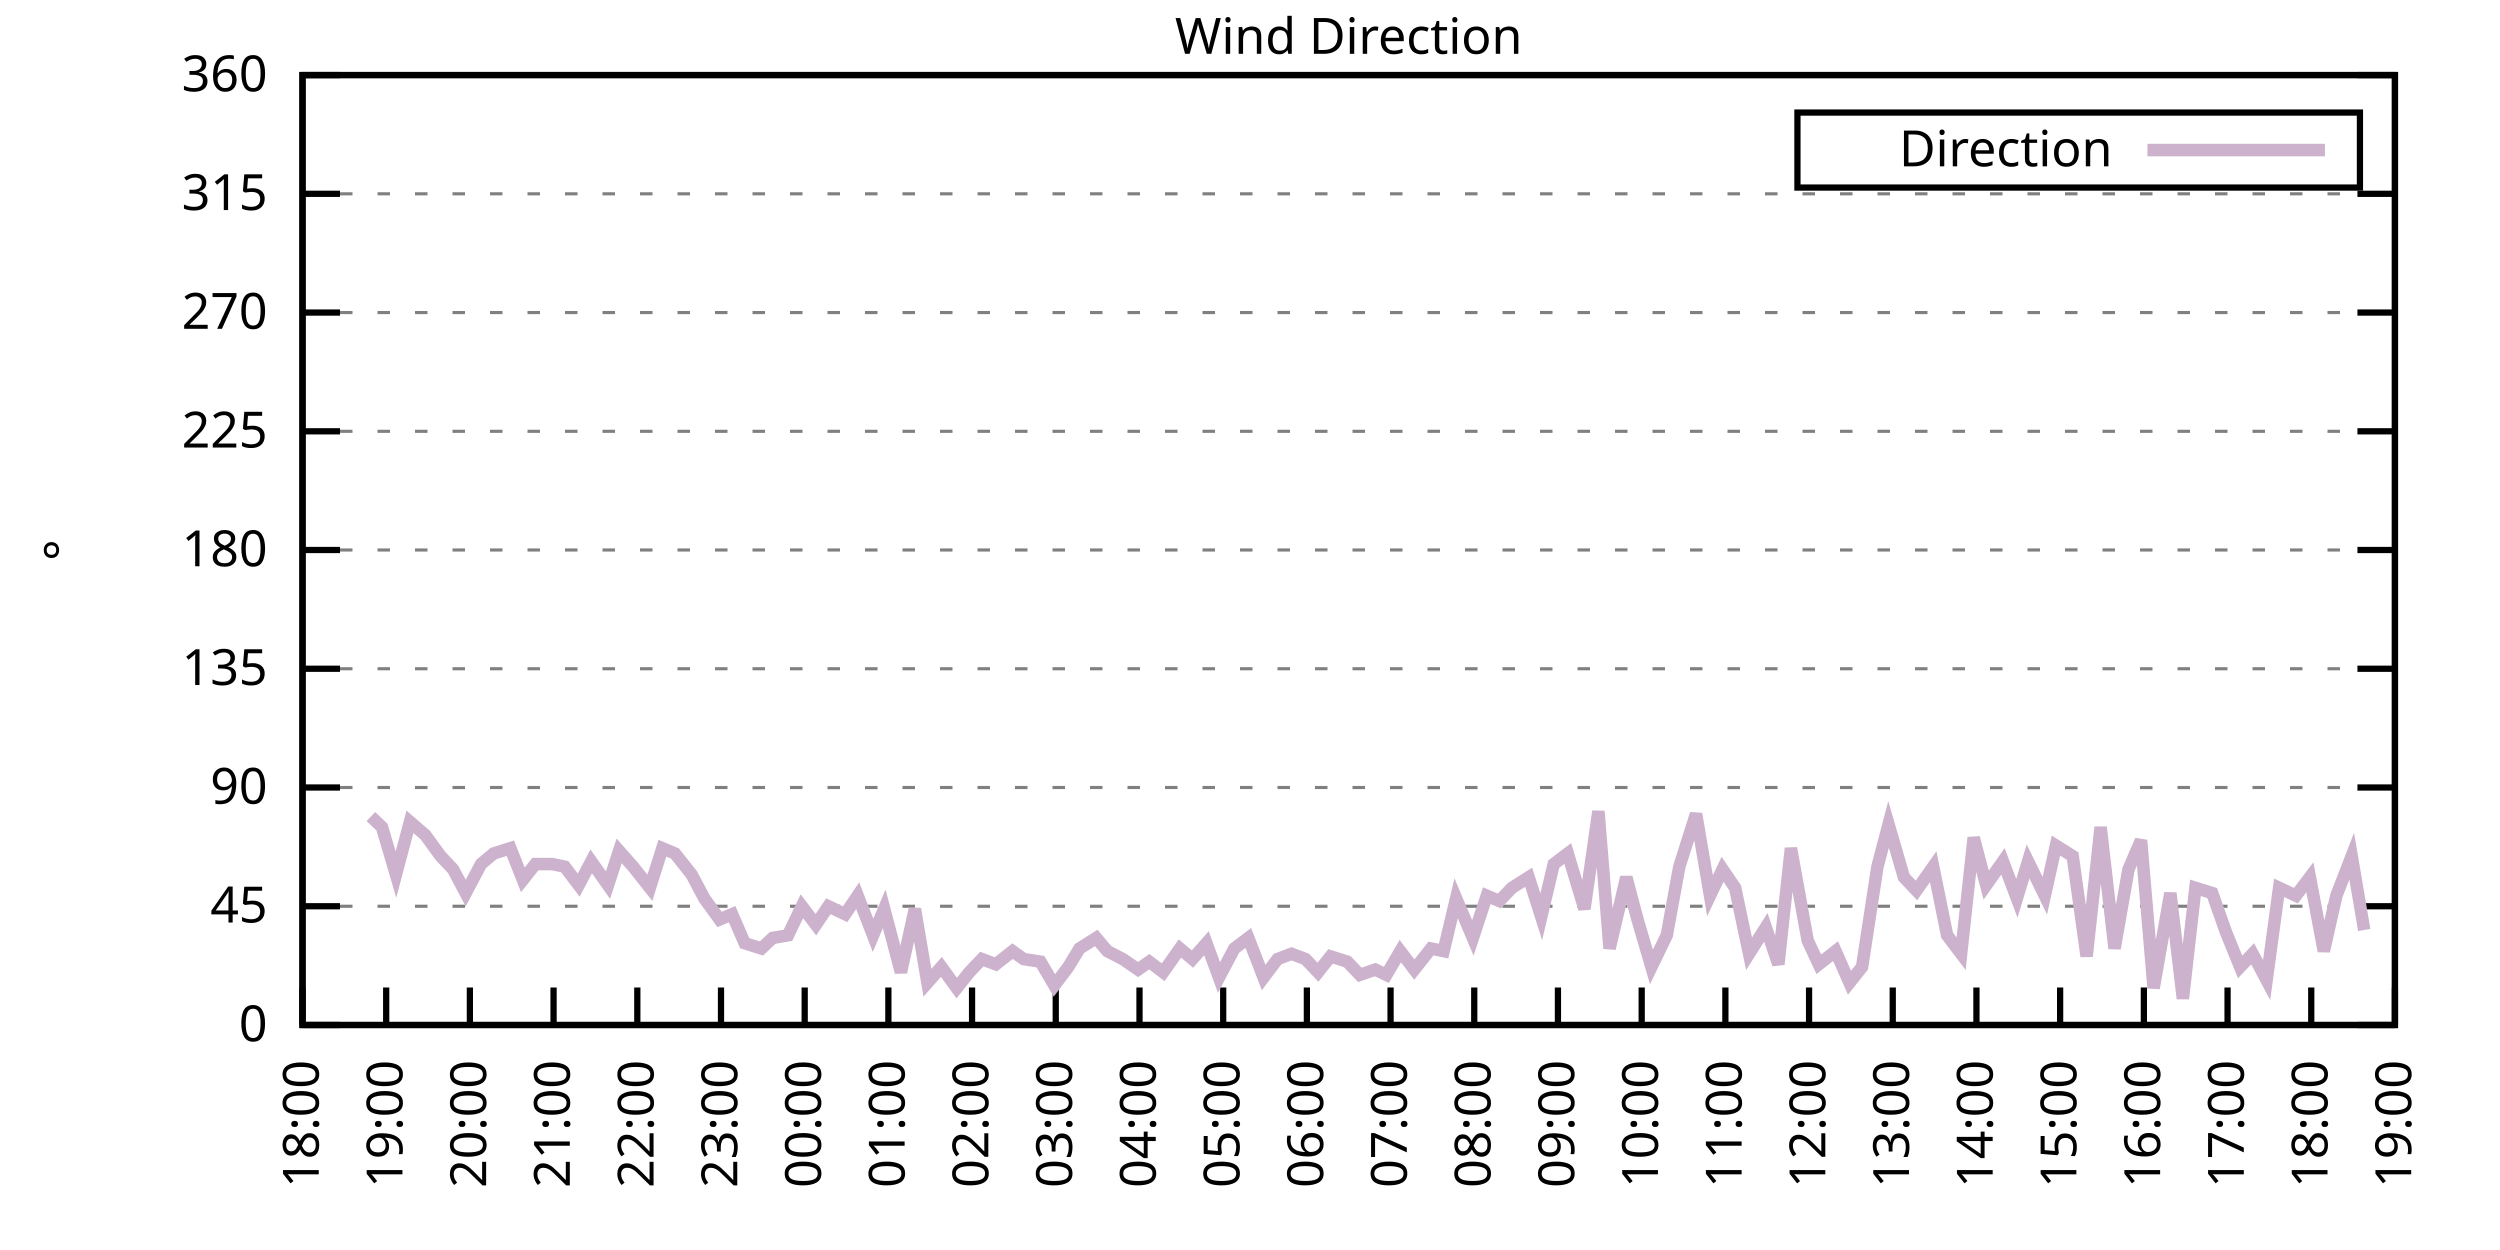
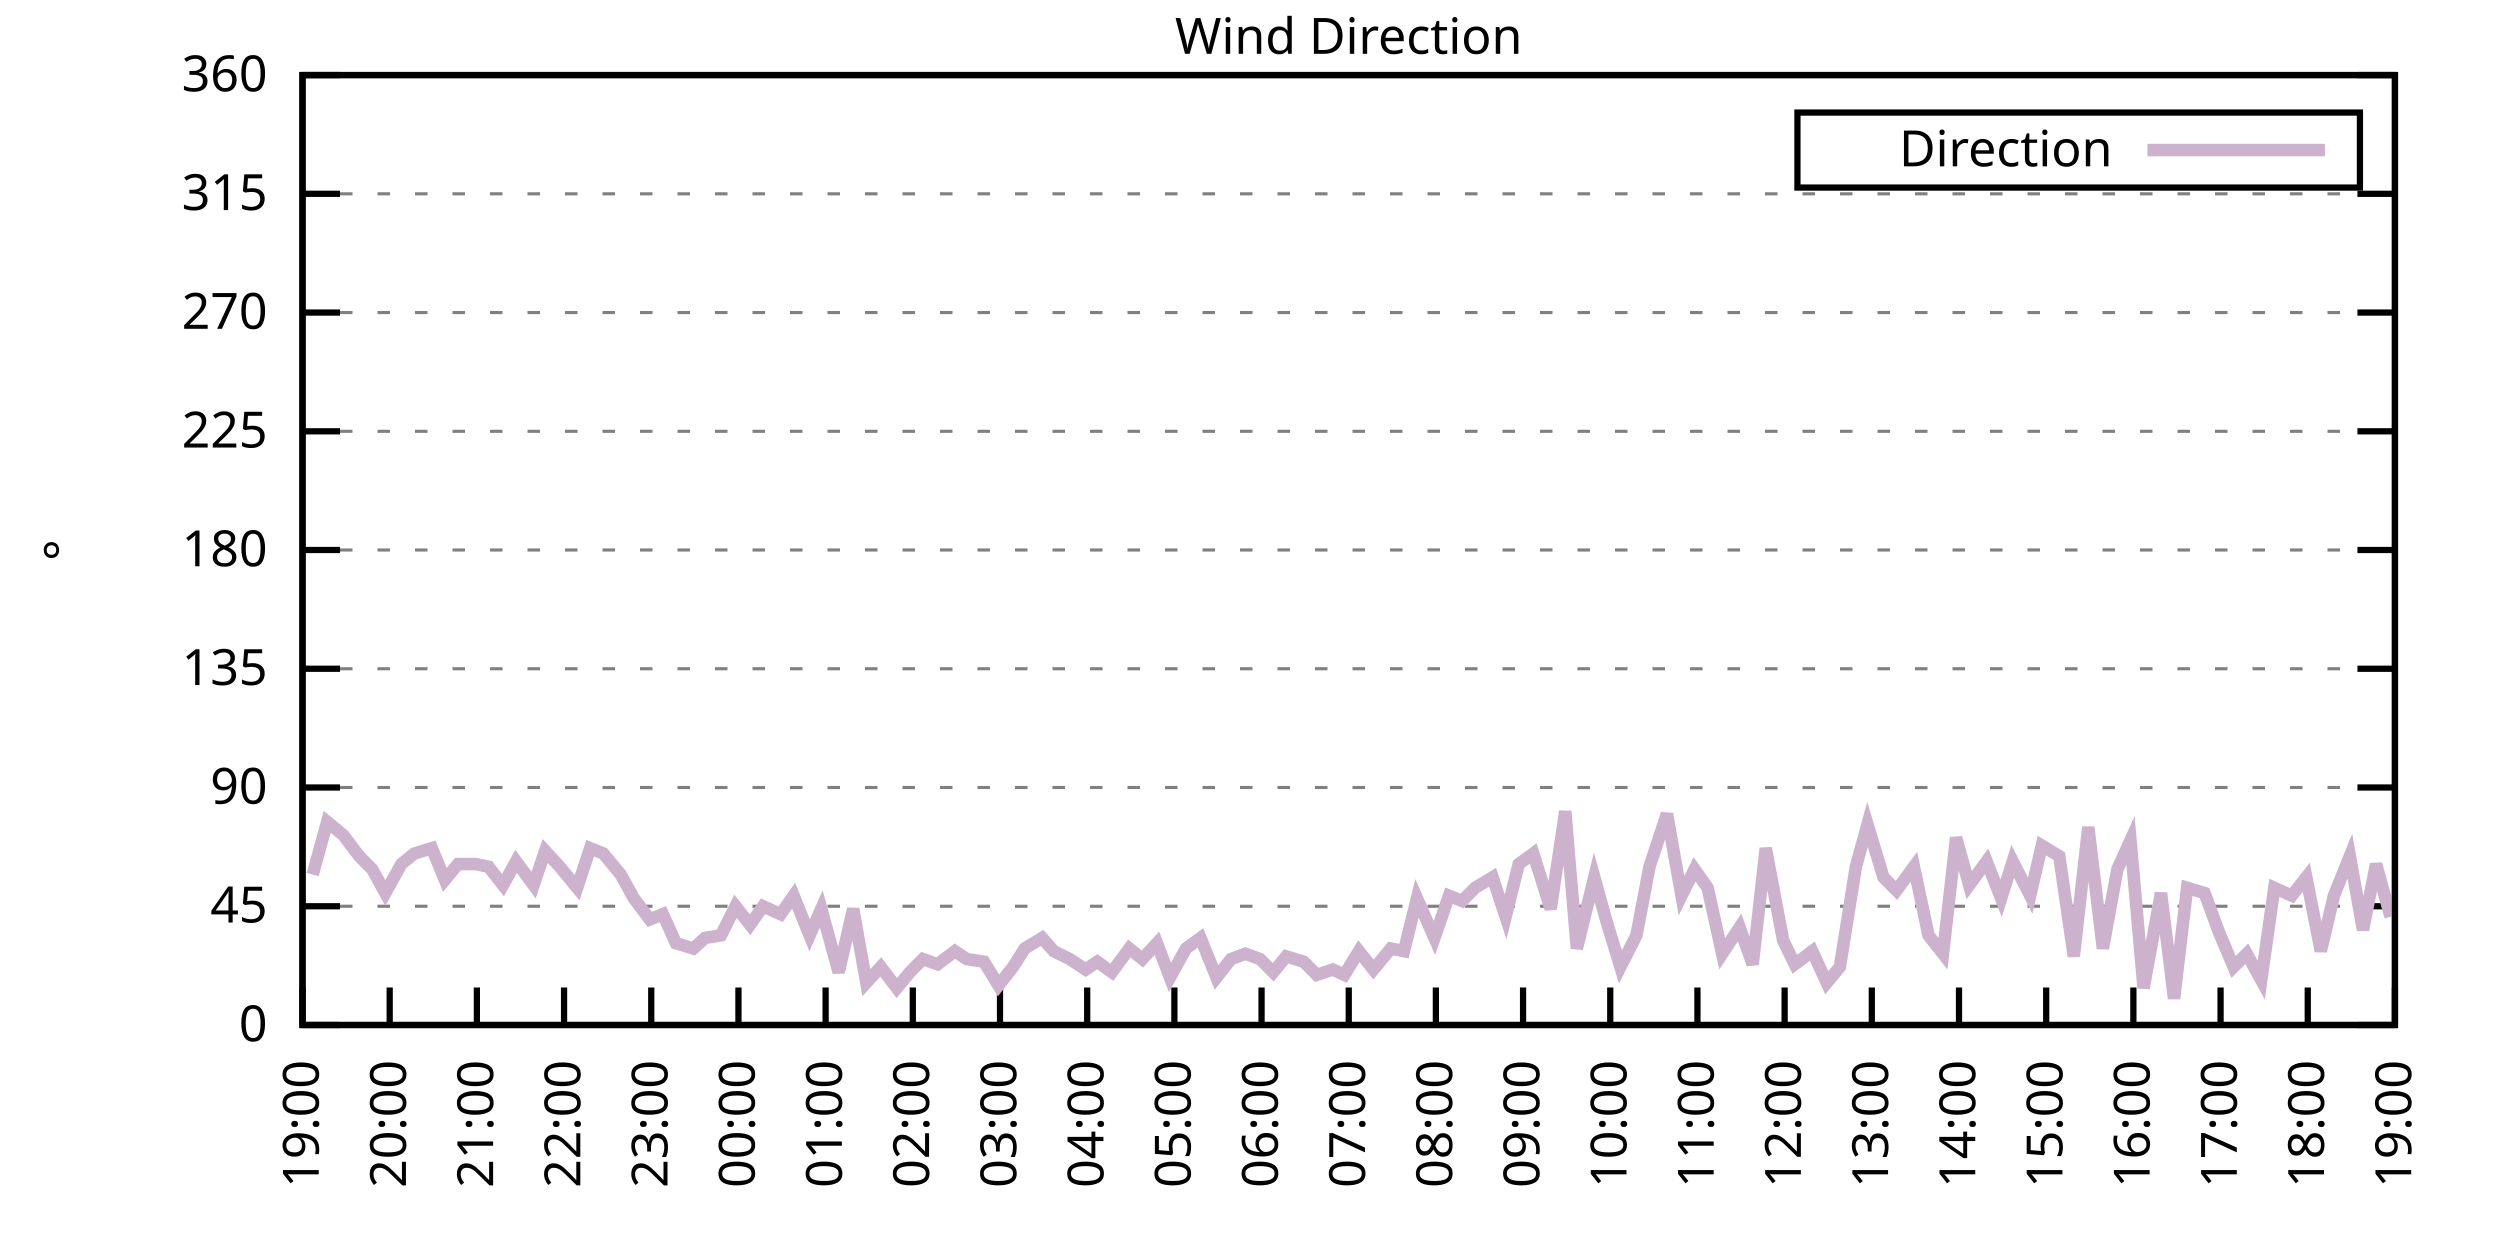
<svg xmlns="http://www.w3.org/2000/svg" xmlns:xlink="http://www.w3.org/1999/xlink" width="400" height="200" viewBox="0 0 400 200">
  <g id="gnuplot_canvas">
    <rect x="0" y="0" width="400" height="200" fill="none" />
    <defs>
      <circle id="gpDot" r="0.5" stroke-width="0.5" stroke="currentColor" />
      <path id="gpPt0" stroke-width="0.333" stroke="currentColor" d="M-1,0 h2 M0,-1 v2" />
      <path id="gpPt1" stroke-width="0.333" stroke="currentColor" d="M-1,-1 L1,1 M1,-1 L-1,1" />
      <path id="gpPt2" stroke-width="0.333" stroke="currentColor" d="M-1,0 L1,0 M0,-1 L0,1 M-1,-1 L1,1 M-1,1 L1,-1" />
      <rect id="gpPt3" stroke-width="0.333" stroke="currentColor" x="-1" y="-1" width="2" height="2" />
      <rect id="gpPt4" stroke-width="0.333" stroke="currentColor" fill="currentColor" x="-1" y="-1" width="2" height="2" />
      <circle id="gpPt5" stroke-width="0.333" stroke="currentColor" cx="0" cy="0" r="1" />
      <use xlink:href="#gpPt5" id="gpPt6" fill="currentColor" stroke="none" />
      <path id="gpPt7" stroke-width="0.333" stroke="currentColor" d="M0,-1.33 L-1.33,0.67 L1.33,0.67 z" />
      <use xlink:href="#gpPt7" id="gpPt8" fill="currentColor" stroke="none" />
      <use xlink:href="#gpPt7" id="gpPt9" stroke="currentColor" transform="rotate(180)" />
      <use xlink:href="#gpPt9" id="gpPt10" fill="currentColor" stroke="none" />
      <use xlink:href="#gpPt3" id="gpPt11" stroke="currentColor" transform="rotate(45)" />
      <use xlink:href="#gpPt11" id="gpPt12" fill="currentColor" stroke="none" />
      <path id="gpPt13" stroke-width="0.333" stroke="currentColor" d="M0,1.330 L1.265,0.411 L0.782,-1.067 L-0.782,-1.076 L-1.265,0.411 z" />
      <use xlink:href="#gpPt13" id="gpPt14" fill="currentColor" stroke="none" />
      <filter id="textbox" filterUnits="objectBoundingBox" x="0" y="0" height="1" width="1">
        <feFlood flood-color="white" flood-opacity="1" result="bgnd" />
        <feComposite in="SourceGraphic" in2="bgnd" operator="atop" />
      </filter>
      <filter id="greybox" filterUnits="objectBoundingBox" x="0" y="0" height="1" width="1">
        <feFlood flood-color="lightgrey" flood-opacity="1" result="grey" />
        <feComposite in="SourceGraphic" in2="grey" operator="atop" />
      </filter>
    </defs>
    <g fill="none" color="white" stroke="currentColor" stroke-width="1.00" stroke-linecap="butt" stroke-linejoin="miter">
</g>
    <g fill="none" color="black" stroke="currentColor" stroke-width="1.00" stroke-linecap="butt" stroke-linejoin="miter">
      <g stroke="none" shape-rendering="crispEdges">
        <polygon fill="rgb(255, 255, 255)" points="48.40,164.00 383.18,164.00 383.18,12.02 48.40,12.02 " />
      </g>
    </g>
    <g fill="none" color="black" stroke="currentColor" stroke-width="1.00" stroke-linecap="butt" stroke-linejoin="miter">
</g>
    <g fill="none" color="black" stroke="black" stroke-width="0.50" stroke-linecap="butt" stroke-linejoin="miter">
</g>
    <g fill="none" color="gray" stroke="currentColor" stroke-width="0.50" stroke-linecap="butt" stroke-linejoin="miter">
      <path stroke="gray" stroke-dasharray="2,4" class="gridline" d="M48.40,164.00 L383.19,164.00  " />
    </g>
    <g fill="none" color="gray" stroke="gray" stroke-width="1.00" stroke-linecap="butt" stroke-linejoin="miter">
</g>
    <g fill="none" color="black" stroke="currentColor" stroke-width="1.00" stroke-linecap="butt" stroke-linejoin="miter">
      <path stroke="black" d="M48.40,164.00 L54.40,164.00 M383.19,164.00 L377.19,164.00  " />
      <g transform="translate(42.80,166.60)" stroke="none" fill="black" font-family="Sans" font-size="8.00" text-anchor="end">
        <text>
          <tspan font-family="Sans"> 0</tspan>
        </text>
      </g>
    </g>
    <g fill="none" color="black" stroke="currentColor" stroke-width="1.00" stroke-linecap="butt" stroke-linejoin="miter">
</g>
    <g fill="none" color="black" stroke="black" stroke-width="0.50" stroke-linecap="butt" stroke-linejoin="miter">
</g>
    <g fill="none" color="gray" stroke="currentColor" stroke-width="0.50" stroke-linecap="butt" stroke-linejoin="miter">
      <path stroke="gray" stroke-dasharray="2,4" class="gridline" d="M48.40,145.00 L383.19,145.00  " />
    </g>
    <g fill="none" color="gray" stroke="gray" stroke-width="1.00" stroke-linecap="butt" stroke-linejoin="miter">
</g>
    <g fill="none" color="black" stroke="currentColor" stroke-width="1.00" stroke-linecap="butt" stroke-linejoin="miter">
      <path stroke="black" d="M48.40,145.00 L54.40,145.00 M383.19,145.00 L377.19,145.00  " />
      <g transform="translate(42.80,147.60)" stroke="none" fill="black" font-family="Sans" font-size="8.00" text-anchor="end">
        <text>
          <tspan font-family="Sans"> 45</tspan>
        </text>
      </g>
    </g>
    <g fill="none" color="black" stroke="currentColor" stroke-width="1.00" stroke-linecap="butt" stroke-linejoin="miter">
</g>
    <g fill="none" color="black" stroke="black" stroke-width="0.50" stroke-linecap="butt" stroke-linejoin="miter">
</g>
    <g fill="none" color="gray" stroke="currentColor" stroke-width="0.50" stroke-linecap="butt" stroke-linejoin="miter">
      <path stroke="gray" stroke-dasharray="2,4" class="gridline" d="M48.40,126.00 L383.19,126.00  " />
    </g>
    <g fill="none" color="gray" stroke="gray" stroke-width="1.00" stroke-linecap="butt" stroke-linejoin="miter">
</g>
    <g fill="none" color="black" stroke="currentColor" stroke-width="1.00" stroke-linecap="butt" stroke-linejoin="miter">
      <path stroke="black" d="M48.40,126.00 L54.40,126.00 M383.19,126.00 L377.19,126.00  " />
      <g transform="translate(42.80,128.60)" stroke="none" fill="black" font-family="Sans" font-size="8.00" text-anchor="end">
        <text>
          <tspan font-family="Sans"> 90</tspan>
        </text>
      </g>
    </g>
    <g fill="none" color="black" stroke="currentColor" stroke-width="1.00" stroke-linecap="butt" stroke-linejoin="miter">
</g>
    <g fill="none" color="black" stroke="black" stroke-width="0.50" stroke-linecap="butt" stroke-linejoin="miter">
</g>
    <g fill="none" color="gray" stroke="currentColor" stroke-width="0.50" stroke-linecap="butt" stroke-linejoin="miter">
      <path stroke="gray" stroke-dasharray="2,4" class="gridline" d="M48.40,107.00 L383.19,107.00  " />
    </g>
    <g fill="none" color="gray" stroke="gray" stroke-width="1.00" stroke-linecap="butt" stroke-linejoin="miter">
</g>
    <g fill="none" color="black" stroke="currentColor" stroke-width="1.00" stroke-linecap="butt" stroke-linejoin="miter">
      <path stroke="black" d="M48.40,107.00 L54.40,107.00 M383.19,107.00 L377.19,107.00  " />
      <g transform="translate(42.80,109.60)" stroke="none" fill="black" font-family="Sans" font-size="8.00" text-anchor="end">
        <text>
          <tspan font-family="Sans"> 135</tspan>
        </text>
      </g>
    </g>
    <g fill="none" color="black" stroke="currentColor" stroke-width="1.00" stroke-linecap="butt" stroke-linejoin="miter">
</g>
    <g fill="none" color="black" stroke="black" stroke-width="0.50" stroke-linecap="butt" stroke-linejoin="miter">
</g>
    <g fill="none" color="gray" stroke="currentColor" stroke-width="0.50" stroke-linecap="butt" stroke-linejoin="miter">
      <path stroke="gray" stroke-dasharray="2,4" class="gridline" d="M48.40,88.00 L383.19,88.00  " />
    </g>
    <g fill="none" color="gray" stroke="gray" stroke-width="1.00" stroke-linecap="butt" stroke-linejoin="miter">
</g>
    <g fill="none" color="black" stroke="currentColor" stroke-width="1.00" stroke-linecap="butt" stroke-linejoin="miter">
      <path stroke="black" d="M48.40,88.00 L54.40,88.00 M383.19,88.00 L377.19,88.00  " />
      <g transform="translate(42.80,90.60)" stroke="none" fill="black" font-family="Sans" font-size="8.00" text-anchor="end">
        <text>
          <tspan font-family="Sans"> 180</tspan>
        </text>
      </g>
    </g>
    <g fill="none" color="black" stroke="currentColor" stroke-width="1.00" stroke-linecap="butt" stroke-linejoin="miter">
</g>
    <g fill="none" color="black" stroke="black" stroke-width="0.50" stroke-linecap="butt" stroke-linejoin="miter">
</g>
    <g fill="none" color="gray" stroke="currentColor" stroke-width="0.50" stroke-linecap="butt" stroke-linejoin="miter">
      <path stroke="gray" stroke-dasharray="2,4" class="gridline" d="M48.40,69.01 L383.19,69.01  " />
    </g>
    <g fill="none" color="gray" stroke="gray" stroke-width="1.00" stroke-linecap="butt" stroke-linejoin="miter">
</g>
    <g fill="none" color="black" stroke="currentColor" stroke-width="1.00" stroke-linecap="butt" stroke-linejoin="miter">
      <path stroke="black" d="M48.40,69.01 L54.40,69.01 M383.19,69.01 L377.19,69.01  " />
      <g transform="translate(42.80,71.61)" stroke="none" fill="black" font-family="Sans" font-size="8.00" text-anchor="end">
        <text>
          <tspan font-family="Sans"> 225</tspan>
        </text>
      </g>
    </g>
    <g fill="none" color="black" stroke="currentColor" stroke-width="1.00" stroke-linecap="butt" stroke-linejoin="miter">
</g>
    <g fill="none" color="black" stroke="black" stroke-width="0.50" stroke-linecap="butt" stroke-linejoin="miter">
</g>
    <g fill="none" color="gray" stroke="currentColor" stroke-width="0.50" stroke-linecap="butt" stroke-linejoin="miter">
      <path stroke="gray" stroke-dasharray="2,4" class="gridline" d="M48.40,50.01 L383.19,50.01  " />
    </g>
    <g fill="none" color="gray" stroke="gray" stroke-width="1.00" stroke-linecap="butt" stroke-linejoin="miter">
</g>
    <g fill="none" color="black" stroke="currentColor" stroke-width="1.00" stroke-linecap="butt" stroke-linejoin="miter">
      <path stroke="black" d="M48.40,50.01 L54.40,50.01 M383.19,50.01 L377.19,50.01  " />
      <g transform="translate(42.80,52.61)" stroke="none" fill="black" font-family="Sans" font-size="8.00" text-anchor="end">
        <text>
          <tspan font-family="Sans"> 270</tspan>
        </text>
      </g>
    </g>
    <g fill="none" color="black" stroke="currentColor" stroke-width="1.00" stroke-linecap="butt" stroke-linejoin="miter">
</g>
    <g fill="none" color="black" stroke="black" stroke-width="0.50" stroke-linecap="butt" stroke-linejoin="miter">
</g>
    <g fill="none" color="gray" stroke="currentColor" stroke-width="0.50" stroke-linecap="butt" stroke-linejoin="miter">
      <path stroke="gray" stroke-dasharray="2,4" class="gridline" d="M48.40,31.01 L383.19,31.01  " />
    </g>
    <g fill="none" color="gray" stroke="gray" stroke-width="1.00" stroke-linecap="butt" stroke-linejoin="miter">
</g>
    <g fill="none" color="black" stroke="currentColor" stroke-width="1.00" stroke-linecap="butt" stroke-linejoin="miter">
      <path stroke="black" d="M48.40,31.01 L54.40,31.01 M383.19,31.01 L377.19,31.01  " />
      <g transform="translate(42.80,33.61)" stroke="none" fill="black" font-family="Sans" font-size="8.00" text-anchor="end">
        <text>
          <tspan font-family="Sans"> 315</tspan>
        </text>
      </g>
    </g>
    <g fill="none" color="black" stroke="currentColor" stroke-width="1.00" stroke-linecap="butt" stroke-linejoin="miter">
</g>
    <g fill="none" color="black" stroke="black" stroke-width="0.50" stroke-linecap="butt" stroke-linejoin="miter">
</g>
    <g fill="none" color="gray" stroke="currentColor" stroke-width="0.50" stroke-linecap="butt" stroke-linejoin="miter">
      <path stroke="gray" stroke-dasharray="2,4" class="gridline" d="M48.40,12.01 L383.19,12.01  " />
    </g>
    <g fill="none" color="gray" stroke="gray" stroke-width="1.00" stroke-linecap="butt" stroke-linejoin="miter">
</g>
    <g fill="none" color="black" stroke="currentColor" stroke-width="1.00" stroke-linecap="butt" stroke-linejoin="miter">
      <path stroke="black" d="M48.40,12.01 L54.40,12.01 M383.19,12.01 L377.19,12.01  " />
      <g transform="translate(42.80,14.61)" stroke="none" fill="black" font-family="Sans" font-size="8.00" text-anchor="end">
        <text>
          <tspan font-family="Sans"> 360</tspan>
        </text>
      </g>
    </g>
    <g fill="none" color="black" stroke="currentColor" stroke-width="1.00" stroke-linecap="butt" stroke-linejoin="miter">
      <path stroke="black" d="M48.40,164.00 L48.40,158.00  " />
      <g transform="translate(51.00,169.60) rotate(270.00)" stroke="none" fill="black" font-family="Sans" font-size="8.00" text-anchor="end">
        <text>
-           <tspan font-family="Sans">18:00</tspan>
-         </text>
-       </g>
-     </g>
-     <g fill="none" color="black" stroke="currentColor" stroke-width="1.00" stroke-linecap="butt" stroke-linejoin="miter">
-       <path stroke="black" d="M61.79,164.00 L61.79,158.00  " />
-       <g transform="translate(64.39,169.60) rotate(270.00)" stroke="none" fill="black" font-family="Sans" font-size="8.00" text-anchor="end">
-         <text>
          <tspan font-family="Sans">19:00</tspan>
        </text>
      </g>
    </g>
    <g fill="none" color="black" stroke="currentColor" stroke-width="1.00" stroke-linecap="butt" stroke-linejoin="miter">
-       <path stroke="black" d="M75.18,164.00 L75.18,158.00  " />
-       <g transform="translate(77.78,169.60) rotate(270.00)" stroke="none" fill="black" font-family="Sans" font-size="8.00" text-anchor="end">
+       <path stroke="black" d="M62.35,164.00 L62.35,158.00  " />
+       <g transform="translate(64.95,169.60) rotate(270.00)" stroke="none" fill="black" font-family="Sans" font-size="8.00" text-anchor="end">
        <text>
          <tspan font-family="Sans">20:00</tspan>
        </text>
      </g>
    </g>
    <g fill="none" color="black" stroke="currentColor" stroke-width="1.00" stroke-linecap="butt" stroke-linejoin="miter">
-       <path stroke="black" d="M88.57,164.00 L88.57,158.00  " />
-       <g transform="translate(91.17,169.60) rotate(270.00)" stroke="none" fill="black" font-family="Sans" font-size="8.00" text-anchor="end">
+       <path stroke="black" d="M76.30,164.00 L76.30,158.00  " />
+       <g transform="translate(78.90,169.60) rotate(270.00)" stroke="none" fill="black" font-family="Sans" font-size="8.00" text-anchor="end">
        <text>
          <tspan font-family="Sans">21:00</tspan>
        </text>
      </g>
    </g>
    <g fill="none" color="black" stroke="currentColor" stroke-width="1.00" stroke-linecap="butt" stroke-linejoin="miter">
-       <path stroke="black" d="M101.97,164.00 L101.97,158.00  " />
-       <g transform="translate(104.57,169.60) rotate(270.00)" stroke="none" fill="black" font-family="Sans" font-size="8.00" text-anchor="end">
+       <path stroke="black" d="M90.25,164.00 L90.25,158.00  " />
+       <g transform="translate(92.85,169.60) rotate(270.00)" stroke="none" fill="black" font-family="Sans" font-size="8.00" text-anchor="end">
        <text>
          <tspan font-family="Sans">22:00</tspan>
        </text>
      </g>
    </g>
    <g fill="none" color="black" stroke="currentColor" stroke-width="1.00" stroke-linecap="butt" stroke-linejoin="miter">
-       <path stroke="black" d="M115.36,164.00 L115.36,158.00  " />
-       <g transform="translate(117.96,169.60) rotate(270.00)" stroke="none" fill="black" font-family="Sans" font-size="8.00" text-anchor="end">
+       <path stroke="black" d="M104.20,164.00 L104.20,158.00  " />
+       <g transform="translate(106.80,169.60) rotate(270.00)" stroke="none" fill="black" font-family="Sans" font-size="8.00" text-anchor="end">
        <text>
          <tspan font-family="Sans">23:00</tspan>
        </text>
      </g>
    </g>
    <g fill="none" color="black" stroke="currentColor" stroke-width="1.00" stroke-linecap="butt" stroke-linejoin="miter">
-       <path stroke="black" d="M128.75,164.00 L128.75,158.00  " />
-       <g transform="translate(131.35,169.60) rotate(270.00)" stroke="none" fill="black" font-family="Sans" font-size="8.00" text-anchor="end">
+       <path stroke="black" d="M118.15,164.00 L118.15,158.00  " />
+       <g transform="translate(120.75,169.60) rotate(270.00)" stroke="none" fill="black" font-family="Sans" font-size="8.00" text-anchor="end">
        <text>
          <tspan font-family="Sans">00:00</tspan>
        </text>
      </g>
    </g>
    <g fill="none" color="black" stroke="currentColor" stroke-width="1.00" stroke-linecap="butt" stroke-linejoin="miter">
-       <path stroke="black" d="M142.14,164.00 L142.14,158.00  " />
-       <g transform="translate(144.74,169.60) rotate(270.00)" stroke="none" fill="black" font-family="Sans" font-size="8.00" text-anchor="end">
+       <path stroke="black" d="M132.10,164.00 L132.10,158.00  " />
+       <g transform="translate(134.70,169.60) rotate(270.00)" stroke="none" fill="black" font-family="Sans" font-size="8.00" text-anchor="end">
        <text>
          <tspan font-family="Sans">01:00</tspan>
        </text>
      </g>
    </g>
    <g fill="none" color="black" stroke="currentColor" stroke-width="1.00" stroke-linecap="butt" stroke-linejoin="miter">
-       <path stroke="black" d="M155.53,164.00 L155.53,158.00  " />
-       <g transform="translate(158.13,169.60) rotate(270.00)" stroke="none" fill="black" font-family="Sans" font-size="8.00" text-anchor="end">
+       <path stroke="black" d="M146.05,164.00 L146.05,158.00  " />
+       <g transform="translate(148.65,169.60) rotate(270.00)" stroke="none" fill="black" font-family="Sans" font-size="8.00" text-anchor="end">
        <text>
          <tspan font-family="Sans">02:00</tspan>
        </text>
      </g>
    </g>
    <g fill="none" color="black" stroke="currentColor" stroke-width="1.00" stroke-linecap="butt" stroke-linejoin="miter">
-       <path stroke="black" d="M168.92,164.00 L168.92,158.00  " />
-       <g transform="translate(171.52,169.60) rotate(270.00)" stroke="none" fill="black" font-family="Sans" font-size="8.00" text-anchor="end">
+       <path stroke="black" d="M160.00,164.00 L160.00,158.00  " />
+       <g transform="translate(162.60,169.60) rotate(270.00)" stroke="none" fill="black" font-family="Sans" font-size="8.00" text-anchor="end">
        <text>
          <tspan font-family="Sans">03:00</tspan>
        </text>
      </g>
    </g>
    <g fill="none" color="black" stroke="currentColor" stroke-width="1.00" stroke-linecap="butt" stroke-linejoin="miter">
-       <path stroke="black" d="M182.32,164.00 L182.32,158.00  " />
-       <g transform="translate(184.92,169.60) rotate(270.00)" stroke="none" fill="black" font-family="Sans" font-size="8.00" text-anchor="end">
+       <path stroke="black" d="M173.95,164.00 L173.95,158.00  " />
+       <g transform="translate(176.55,169.60) rotate(270.00)" stroke="none" fill="black" font-family="Sans" font-size="8.00" text-anchor="end">
        <text>
          <tspan font-family="Sans">04:00</tspan>
        </text>
      </g>
    </g>
    <g fill="none" color="black" stroke="currentColor" stroke-width="1.00" stroke-linecap="butt" stroke-linejoin="miter">
-       <path stroke="black" d="M195.71,164.00 L195.71,158.00  " />
-       <g transform="translate(198.31,169.60) rotate(270.00)" stroke="none" fill="black" font-family="Sans" font-size="8.00" text-anchor="end">
+       <path stroke="black" d="M187.90,164.00 L187.90,158.00  " />
+       <g transform="translate(190.50,169.60) rotate(270.00)" stroke="none" fill="black" font-family="Sans" font-size="8.00" text-anchor="end">
        <text>
          <tspan font-family="Sans">05:00</tspan>
        </text>
      </g>
    </g>
    <g fill="none" color="black" stroke="currentColor" stroke-width="1.00" stroke-linecap="butt" stroke-linejoin="miter">
-       <path stroke="black" d="M209.10,164.00 L209.10,158.00  " />
-       <g transform="translate(211.70,169.60) rotate(270.00)" stroke="none" fill="black" font-family="Sans" font-size="8.00" text-anchor="end">
+       <path stroke="black" d="M201.85,164.00 L201.85,158.00  " />
+       <g transform="translate(204.45,169.60) rotate(270.00)" stroke="none" fill="black" font-family="Sans" font-size="8.00" text-anchor="end">
        <text>
          <tspan font-family="Sans">06:00</tspan>
        </text>
      </g>
    </g>
    <g fill="none" color="black" stroke="currentColor" stroke-width="1.00" stroke-linecap="butt" stroke-linejoin="miter">
-       <path stroke="black" d="M222.49,164.00 L222.49,158.00  " />
-       <g transform="translate(225.09,169.60) rotate(270.00)" stroke="none" fill="black" font-family="Sans" font-size="8.00" text-anchor="end">
+       <path stroke="black" d="M215.80,164.00 L215.80,158.00  " />
+       <g transform="translate(218.40,169.60) rotate(270.00)" stroke="none" fill="black" font-family="Sans" font-size="8.00" text-anchor="end">
        <text>
          <tspan font-family="Sans">07:00</tspan>
        </text>
      </g>
    </g>
    <g fill="none" color="black" stroke="currentColor" stroke-width="1.00" stroke-linecap="butt" stroke-linejoin="miter">
-       <path stroke="black" d="M235.88,164.00 L235.88,158.00  " />
-       <g transform="translate(238.48,169.60) rotate(270.00)" stroke="none" fill="black" font-family="Sans" font-size="8.00" text-anchor="end">
+       <path stroke="black" d="M229.74,164.00 L229.74,158.00  " />
+       <g transform="translate(232.34,169.60) rotate(270.00)" stroke="none" fill="black" font-family="Sans" font-size="8.00" text-anchor="end">
        <text>
          <tspan font-family="Sans">08:00</tspan>
        </text>
      </g>
    </g>
    <g fill="none" color="black" stroke="currentColor" stroke-width="1.00" stroke-linecap="butt" stroke-linejoin="miter">
-       <path stroke="black" d="M249.27,164.00 L249.27,158.00  " />
-       <g transform="translate(251.87,169.60) rotate(270.00)" stroke="none" fill="black" font-family="Sans" font-size="8.00" text-anchor="end">
+       <path stroke="black" d="M243.69,164.00 L243.69,158.00  " />
+       <g transform="translate(246.29,169.60) rotate(270.00)" stroke="none" fill="black" font-family="Sans" font-size="8.00" text-anchor="end">
        <text>
          <tspan font-family="Sans">09:00</tspan>
        </text>
      </g>
    </g>
    <g fill="none" color="black" stroke="currentColor" stroke-width="1.00" stroke-linecap="butt" stroke-linejoin="miter">
-       <path stroke="black" d="M262.67,164.00 L262.67,158.00  " />
-       <g transform="translate(265.27,169.60) rotate(270.00)" stroke="none" fill="black" font-family="Sans" font-size="8.00" text-anchor="end">
+       <path stroke="black" d="M257.64,164.00 L257.64,158.00  " />
+       <g transform="translate(260.24,169.60) rotate(270.00)" stroke="none" fill="black" font-family="Sans" font-size="8.00" text-anchor="end">
        <text>
          <tspan font-family="Sans">10:00</tspan>
        </text>
      </g>
    </g>
    <g fill="none" color="black" stroke="currentColor" stroke-width="1.00" stroke-linecap="butt" stroke-linejoin="miter">
-       <path stroke="black" d="M276.06,164.00 L276.06,158.00  " />
-       <g transform="translate(278.66,169.60) rotate(270.00)" stroke="none" fill="black" font-family="Sans" font-size="8.00" text-anchor="end">
+       <path stroke="black" d="M271.59,164.00 L271.59,158.00  " />
+       <g transform="translate(274.19,169.60) rotate(270.00)" stroke="none" fill="black" font-family="Sans" font-size="8.00" text-anchor="end">
        <text>
          <tspan font-family="Sans">11:00</tspan>
        </text>
      </g>
    </g>
    <g fill="none" color="black" stroke="currentColor" stroke-width="1.00" stroke-linecap="butt" stroke-linejoin="miter">
-       <path stroke="black" d="M289.45,164.00 L289.45,158.00  " />
-       <g transform="translate(292.05,169.60) rotate(270.00)" stroke="none" fill="black" font-family="Sans" font-size="8.00" text-anchor="end">
+       <path stroke="black" d="M285.54,164.00 L285.54,158.00  " />
+       <g transform="translate(288.14,169.60) rotate(270.00)" stroke="none" fill="black" font-family="Sans" font-size="8.00" text-anchor="end">
        <text>
          <tspan font-family="Sans">12:00</tspan>
        </text>
      </g>
    </g>
    <g fill="none" color="black" stroke="currentColor" stroke-width="1.00" stroke-linecap="butt" stroke-linejoin="miter">
-       <path stroke="black" d="M302.84,164.00 L302.84,158.00  " />
-       <g transform="translate(305.44,169.60) rotate(270.00)" stroke="none" fill="black" font-family="Sans" font-size="8.00" text-anchor="end">
+       <path stroke="black" d="M299.49,164.00 L299.49,158.00  " />
+       <g transform="translate(302.09,169.60) rotate(270.00)" stroke="none" fill="black" font-family="Sans" font-size="8.00" text-anchor="end">
        <text>
          <tspan font-family="Sans">13:00</tspan>
        </text>
      </g>
    </g>
    <g fill="none" color="black" stroke="currentColor" stroke-width="1.00" stroke-linecap="butt" stroke-linejoin="miter">
-       <path stroke="black" d="M316.23,164.00 L316.23,158.00  " />
-       <g transform="translate(318.83,169.60) rotate(270.00)" stroke="none" fill="black" font-family="Sans" font-size="8.00" text-anchor="end">
+       <path stroke="black" d="M313.44,164.00 L313.44,158.00  " />
+       <g transform="translate(316.04,169.60) rotate(270.00)" stroke="none" fill="black" font-family="Sans" font-size="8.00" text-anchor="end">
        <text>
          <tspan font-family="Sans">14:00</tspan>
        </text>
      </g>
    </g>
    <g fill="none" color="black" stroke="currentColor" stroke-width="1.00" stroke-linecap="butt" stroke-linejoin="miter">
-       <path stroke="black" d="M329.62,164.00 L329.62,158.00  " />
-       <g transform="translate(332.22,169.60) rotate(270.00)" stroke="none" fill="black" font-family="Sans" font-size="8.00" text-anchor="end">
+       <path stroke="black" d="M327.39,164.00 L327.39,158.00  " />
+       <g transform="translate(329.99,169.60) rotate(270.00)" stroke="none" fill="black" font-family="Sans" font-size="8.00" text-anchor="end">
        <text>
          <tspan font-family="Sans">15:00</tspan>
        </text>
      </g>
    </g>
    <g fill="none" color="black" stroke="currentColor" stroke-width="1.00" stroke-linecap="butt" stroke-linejoin="miter">
-       <path stroke="black" d="M343.02,164.00 L343.02,158.00  " />
-       <g transform="translate(345.62,169.60) rotate(270.00)" stroke="none" fill="black" font-family="Sans" font-size="8.00" text-anchor="end">
+       <path stroke="black" d="M341.34,164.00 L341.34,158.00  " />
+       <g transform="translate(343.94,169.60) rotate(270.00)" stroke="none" fill="black" font-family="Sans" font-size="8.00" text-anchor="end">
        <text>
          <tspan font-family="Sans">16:00</tspan>
        </text>
      </g>
    </g>
    <g fill="none" color="black" stroke="currentColor" stroke-width="1.00" stroke-linecap="butt" stroke-linejoin="miter">
-       <path stroke="black" d="M356.41,164.00 L356.41,158.00  " />
-       <g transform="translate(359.01,169.60) rotate(270.00)" stroke="none" fill="black" font-family="Sans" font-size="8.00" text-anchor="end">
+       <path stroke="black" d="M355.29,164.00 L355.29,158.00  " />
+       <g transform="translate(357.89,169.60) rotate(270.00)" stroke="none" fill="black" font-family="Sans" font-size="8.00" text-anchor="end">
        <text>
          <tspan font-family="Sans">17:00</tspan>
        </text>
      </g>
    </g>
    <g fill="none" color="black" stroke="currentColor" stroke-width="1.00" stroke-linecap="butt" stroke-linejoin="miter">
-       <path stroke="black" d="M369.80,164.00 L369.80,158.00  " />
-       <g transform="translate(372.40,169.60) rotate(270.00)" stroke="none" fill="black" font-family="Sans" font-size="8.00" text-anchor="end">
+       <path stroke="black" d="M369.24,164.00 L369.24,158.00  " />
+       <g transform="translate(371.84,169.60) rotate(270.00)" stroke="none" fill="black" font-family="Sans" font-size="8.00" text-anchor="end">
        <text>
          <tspan font-family="Sans">18:00</tspan>
        </text>
      </g>
    </g>
    <g fill="none" color="black" stroke="currentColor" stroke-width="1.00" stroke-linecap="butt" stroke-linejoin="miter">
      <path stroke="black" d="M383.19,164.00 L383.19,158.00  " />
      <g transform="translate(385.79,169.60) rotate(270.00)" stroke="none" fill="black" font-family="Sans" font-size="8.00" text-anchor="end">
        <text>
          <tspan font-family="Sans">19:00</tspan>
        </text>
      </g>
    </g>
    <g fill="none" color="black" stroke="currentColor" stroke-width="1.00" stroke-linecap="butt" stroke-linejoin="miter">
</g>
    <g fill="none" color="black" stroke="currentColor" stroke-width="1.00" stroke-linecap="butt" stroke-linejoin="miter">
      <path stroke="black" d="M48.40,12.01 L48.40,164.00 L383.19,164.00 L383.19,12.01 L48.40,12.01 Z  " />
    </g>
    <g fill="none" color="black" stroke="currentColor" stroke-width="1.00" stroke-linecap="butt" stroke-linejoin="miter">
</g>
    <g fill="none" color="black" stroke="currentColor" stroke-width="1.00" stroke-linecap="butt" stroke-linejoin="miter">
      <path stroke="black" d="M287.59,30.01 L287.59,18.01 L377.59,18.01 L377.59,30.01 L287.59,30.01 Z  " />
    </g>
    <g id="Wind_direction_plot_1">
      <g fill="none" color="white" stroke="black" stroke-width="2.00" stroke-linecap="butt" stroke-linejoin="miter">
</g>
      <g fill="none" color="black" stroke="currentColor" stroke-width="2.00" stroke-linecap="butt" stroke-linejoin="miter">
        <g transform="translate(337.99,26.61)" stroke="none" fill="black" font-family="Sans" font-size="8.00" text-anchor="end">
          <text>
            <tspan font-family="Sans">Direction</tspan>
          </text>
        </g>
      </g>
      <g fill="none" color="black" stroke="currentColor" stroke-width="2.00" stroke-linecap="butt" stroke-linejoin="miter">
-         <path stroke="rgb(204, 178, 204)" d="M343.59,24.01 L371.99,24.01 M59.34,130.65 L61.12,132.34 L63.35,139.93 L65.59,131.49 L68.04,133.60 L70.50,136.98   L72.50,139.09 L74.51,142.89 L76.97,138.25 L78.98,136.56 L81.66,135.71 L83.66,140.78 L85.67,138.25 L88.35,138.25   L90.36,138.67 L92.59,141.62 L94.60,137.82 L97.28,141.62 L99.06,136.14 L101.30,138.67 L103.98,142.05 L105.98,135.71   L107.99,136.56 L110.67,139.93 L112.68,143.73 L115.13,147.11 L117.14,146.27 L119.15,150.91 L121.83,151.76 L123.62,150.07   L126.07,149.65 L128.30,145.00 L130.54,147.96 L132.54,145.00 L135.22,146.27 L137.23,143.31 L139.69,149.65 L141.47,145.42   L144.15,155.56 L146.38,145.42 L148.39,157.24 L150.62,154.71 L153.08,158.09 L155.09,155.56 L157.10,153.45 L159.33,154.29   L162.01,152.18 L163.79,153.45 L166.47,153.87 L168.70,157.67 L170.93,154.71 L172.72,151.76 L175.40,150.07 L177.18,152.18   L179.64,153.45 L182.09,155.13 L183.88,153.87 L186.11,155.56 L188.79,151.76 L190.80,153.45 L193.03,150.91 L195.04,156.40   L197.49,151.76 L199.73,150.07 L202.18,156.40 L204.41,153.45 L206.64,152.60 L208.88,153.45 L210.88,155.56 L212.89,153.02   L215.57,153.87 L217.58,155.98 L220.04,155.13 L221.82,155.98 L224.05,152.18 L226.29,155.13 L228.96,151.76 L230.97,152.18   L232.98,143.73 L235.66,150.07 L237.89,143.31 L239.90,144.16 L241.91,142.05 L244.59,140.36 L246.60,146.69 L248.60,138.25   L250.84,136.56 L253.51,145.42 L255.75,129.80 L257.53,151.76 L260.21,140.36 L262.00,147.11 L264.23,154.71 L266.68,149.65   L268.69,138.67 L271.37,130.22 L273.60,143.31 L275.61,139.09 L277.62,142.05 L279.85,152.60 L282.53,148.38 L284.54,154.29   L286.55,135.71 L289.23,150.49 L291.01,154.29 L293.69,152.18 L295.92,157.24 L297.93,154.71 L300.39,138.67 L302.17,131.91   L304.63,140.36 L306.63,142.47 L309.31,138.67 L311.54,149.65 L313.78,152.60 L315.79,134.02 L317.79,141.62 L320.47,137.82   L322.70,143.73 L324.49,137.82 L327.17,143.31 L328.95,135.29 L331.63,136.98 L333.86,153.02 L336.10,132.34 L338.33,151.76   L340.56,139.09 L342.57,134.45 L344.58,158.09 L347.26,142.89 L349.26,159.78 L351.27,142.05 L353.95,142.89 L356.18,149.22   L358.42,154.71 L360.42,152.60 L362.66,156.82 L364.66,142.05 L367.34,143.31 L369.58,140.36 L371.81,152.18 L373.82,143.31   L376.27,136.98 L378.28,148.80  " />
+         <path stroke="rgb(204, 178, 204)" d="M343.59,24.01 L371.99,24.01 M50.03,139.93 L52.35,131.49 L54.91,133.60 L57.47,136.98 L59.56,139.09 L61.65,142.89   L64.21,138.25 L66.30,136.56 L69.09,135.71 L71.18,140.78 L73.28,138.25 L76.07,138.25 L78.16,138.67 L80.48,141.62   L82.58,137.82 L85.37,141.62 L87.23,136.14 L89.55,138.67 L92.34,142.05 L94.43,135.71 L96.53,136.56 L99.32,139.93   L101.41,143.73 L103.97,147.11 L106.06,146.27 L108.15,150.91 L110.94,151.76 L112.80,150.07 L115.36,149.65 L117.68,145.00   L120.01,147.96 L122.10,145.00 L124.89,146.27 L126.98,143.31 L129.54,149.65 L131.40,145.42 L134.19,155.56 L136.51,145.42   L138.61,157.24 L140.93,154.71 L143.49,158.09 L145.58,155.56 L147.67,153.45 L150.00,154.29 L152.79,152.18 L154.65,153.45   L157.44,153.87 L159.76,157.67 L162.09,154.71 L163.95,151.76 L166.74,150.07 L168.60,152.18 L171.16,153.45 L173.71,155.13   L175.57,153.87 L177.90,155.56 L180.69,151.76 L182.78,153.45 L185.11,150.91 L187.20,156.40 L189.76,151.76 L192.08,150.07   L194.64,156.40 L196.96,153.45 L199.29,152.60 L201.61,153.45 L203.71,155.56 L205.80,153.02 L208.59,153.87 L210.68,155.98   L213.24,155.13 L215.10,155.98 L217.42,152.18 L219.75,155.13 L222.54,151.76 L224.63,152.18 L226.72,143.73 L229.51,150.07   L231.84,143.31 L233.93,144.16 L236.02,142.05 L238.81,140.36 L240.90,146.69 L243.00,138.25 L245.32,136.56 L248.11,145.42   L250.44,129.80 L252.30,151.76 L255.09,140.36 L256.95,147.11 L259.27,154.71 L261.83,149.65 L263.92,138.67 L266.71,130.22   L269.04,143.31 L271.13,139.09 L273.22,142.05 L275.55,152.60 L278.34,148.38 L280.43,154.29 L282.52,135.71 L285.31,150.49   L287.17,154.29 L289.96,152.18 L292.29,157.24 L294.38,154.71 L296.94,138.67 L298.80,131.91 L301.35,140.36 L303.44,142.47   L306.23,138.67 L308.56,149.65 L310.88,152.60 L312.98,134.02 L315.07,141.62 L317.86,137.82 L320.18,143.73 L322.04,137.82   L324.83,143.31 L326.69,135.29 L329.48,136.98 L331.81,153.02 L334.13,132.34 L336.46,151.76 L338.78,139.09 L340.88,134.45   L342.97,158.09 L345.76,142.89 L347.85,159.78 L349.94,142.05 L352.73,142.89 L355.06,149.22 L357.38,154.71 L359.48,152.60   L361.80,156.82 L363.89,142.05 L366.68,143.31 L369.01,140.36 L371.33,152.18 L373.43,143.31 L375.98,136.98 L378.08,148.80   L380.17,138.25 L382.49,146.69  " />
      </g>
    </g>
    <g fill="none" color="black" stroke="currentColor" stroke-width="2.00" stroke-linecap="butt" stroke-linejoin="miter">
</g>
    <g fill="none" color="black" stroke="black" stroke-width="1.00" stroke-linecap="butt" stroke-linejoin="miter">
</g>
    <g fill="none" color="black" stroke="currentColor" stroke-width="1.00" stroke-linecap="butt" stroke-linejoin="miter">
      <path stroke="black" d="M48.40,12.01 L48.40,164.00 L383.19,164.00 L383.19,12.01 L48.40,12.01 Z  " />
      <g transform="translate(12.80,88.01) rotate(270.00)" stroke="none" fill="black" font-family="Sans" font-size="8.00" text-anchor="middle">
        <text>
          <tspan font-family="Sans">°</tspan>
        </text>
      </g>
    </g>
    <g fill="none" color="black" stroke="currentColor" stroke-width="1.00" stroke-linecap="butt" stroke-linejoin="miter">
</g>
    <g fill="none" color="black" stroke="currentColor" stroke-width="1.00" stroke-linecap="butt" stroke-linejoin="miter">
      <g transform="translate(215.79,8.61)" stroke="none" fill="black" font-family="Sans" font-size="8.00" text-anchor="middle">
        <text>
          <tspan font-family="Sans">Wind Direction</tspan>
        </text>
      </g>
    </g>
    <g fill="none" color="black" stroke="currentColor" stroke-width="1.00" stroke-linecap="butt" stroke-linejoin="miter">
</g>
  </g>
</svg>
